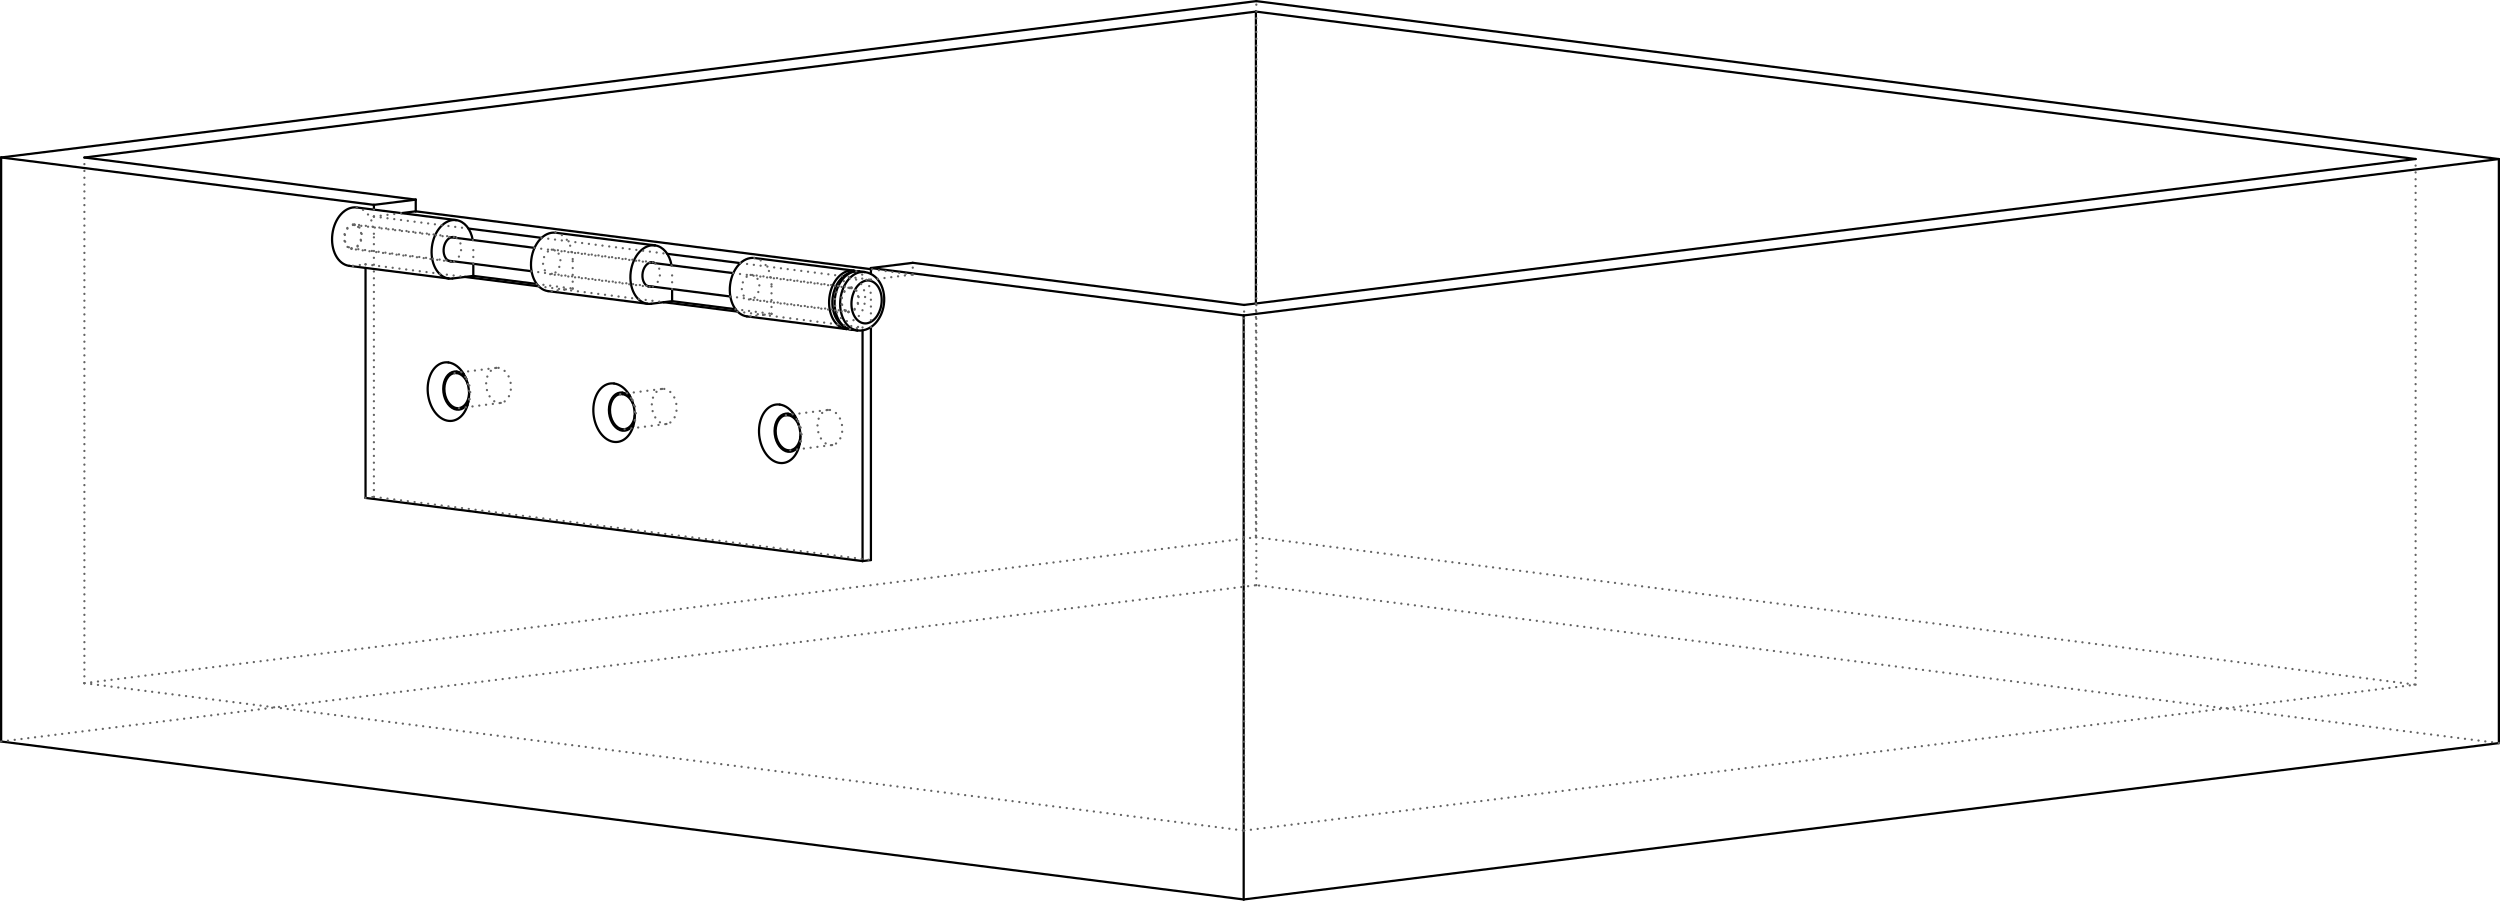
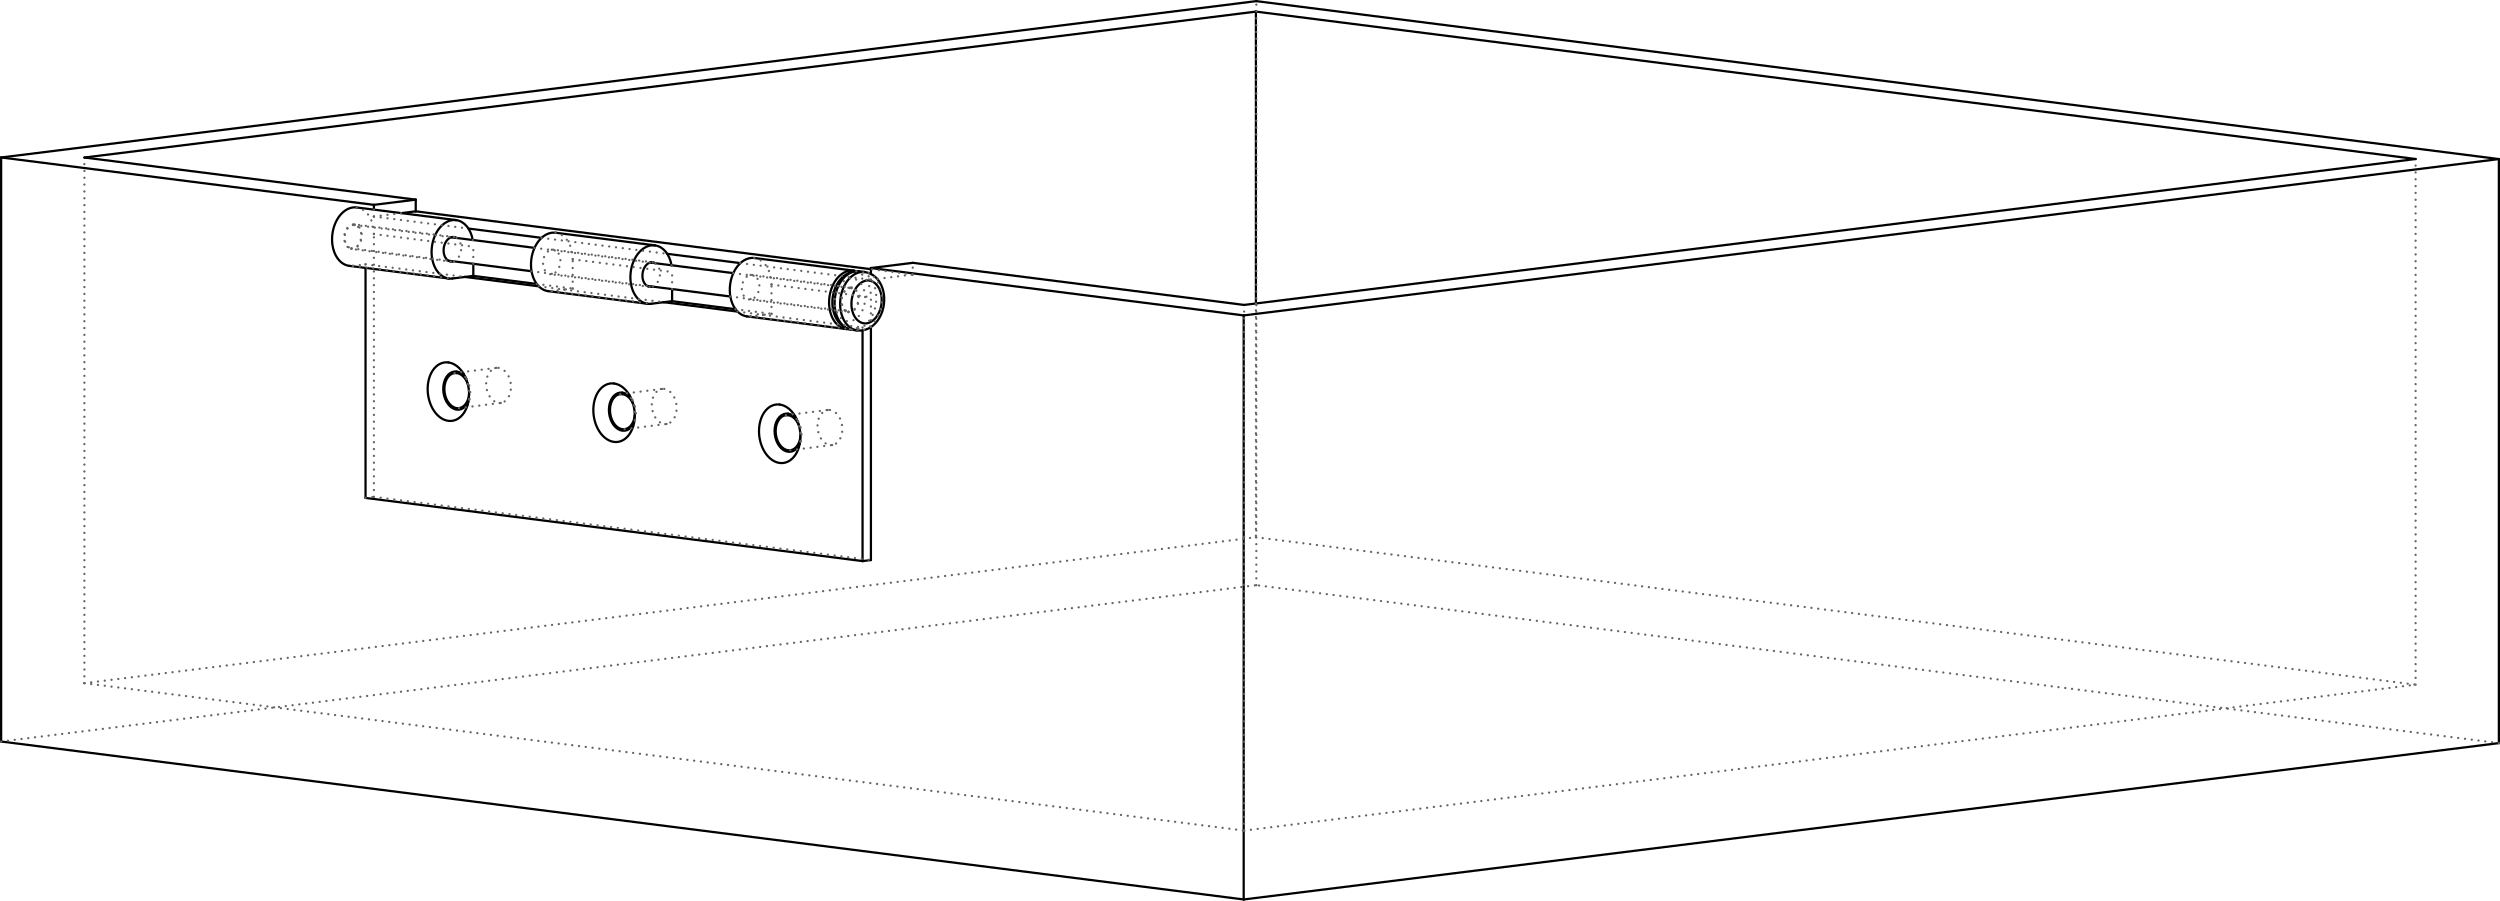
<svg xmlns="http://www.w3.org/2000/svg" width="100.09mm" height="36.056mm" viewBox="-211.605 -94.281 424.64 152.972" version="1.1">
  <g transform="scale(1,-1)" stroke-linecap="round">
    <g fill="none" stroke="rgb(0,0,0)" stroke-width="0.382" id="Visible">
      <line x1="212.845" y1="-31.943" x2="212.845" y2="67.263" />
      <line x1="212.845" y1="67.263" x2="1.789" y2="94.09" />
      <line x1="-0.358" y1="-58.5" x2="212.845" y2="-31.943" />
      <line x1="-0.358" y1="40.705" x2="212.845" y2="67.263" />
      <line x1="-0.358" y1="-58.5" x2="-0.358" y2="40.705" />
      <line x1="-0.358" y1="40.705" x2="-63.675" y2="48.753" />
      <line x1="-56.568" y1="49.639" x2="-63.675" y2="48.753" />
      <line x1="-0.286" y1="42.485" x2="-56.568" y2="49.639" />
      <line x1="-0.286" y1="42.485" x2="198.703" y2="67.272" />
      <line x1="198.703" y1="67.272" x2="1.718" y2="92.311" />
      <line x1="-197.272" y1="67.524" x2="1.718" y2="92.311" />
      <line x1="-140.99" y1="60.37" x2="-197.272" y2="67.524" />
      <line x1="-140.99" y1="60.37" x2="-148.097" y2="59.484" />
      <line x1="-148.097" y1="59.484" x2="-211.414" y2="67.533" />
      <line x1="-211.414" y1="67.533" x2="1.789" y2="94.09" />
      <line x1="-211.414" y1="-31.672" x2="-211.414" y2="67.533" />
      <line x1="-0.358" y1="-58.5" x2="-211.414" y2="-31.672" />
      <line x1="-63.675" y1="47.749" x2="-63.675" y2="48.753" />
      <line x1="-132.042" y1="55.46" x2="-119.637" y2="53.883" />
      <line x1="-98.273" y1="51.167" x2="-85.868" y2="49.59" />
      <line x1="-148.097" y1="58.67" x2="-148.097" y2="59.484" />
      <path d="M -134.027,30.911 A 3.0,2.094 -82.9 0,0 -132.145,29.043" />
      <path d="M -131.93,27.322 A 3.0,2.094 -82.9 0,0 -133.656,24.957" />
      <path d="M -133.656,24.957 A 3.0,2.094 -82.9 0,0 -134.397,30.911" />
      <path d="M -134.397,30.911 A 3.0,2.094 -82.9 0,0 -134.027,30.911" />
      <path d="M -105.886,27.334 A 3.0,2.094 -82.9 0,0 -104.004,25.465" />
      <path d="M -103.79,23.745 A 3.0,2.094 -82.9 0,0 -105.515,21.38" />
      <path d="M -105.515,21.38 A 3.0,2.094 -82.9 0,0 -106.257,27.334" />
      <path d="M -106.257,27.334 A 3.0,2.094 -82.9 0,0 -105.886,27.334" />
      <path d="M -77.745,23.756 A 3.0,2.094 -82.9 0,0 -75.863,21.888" />
      <path d="M -75.649,20.168 A 3.0,2.094 -82.9 0,0 -77.374,17.803" />
      <path d="M -77.374,17.803 A 3,2.094 -82.9 0,0 -78.116,23.757" />
      <path d="M -78.116,23.757 A 3.0,2.094 -82.9 0,0 -77.745,23.756" />
      <line x1="-63.675" y1="48.558" x2="-140.99" y2="58.386" />
      <line x1="-140.99" y1="58.386" x2="-140.99" y2="60.37" />
      <line x1="1.718" y1="92.311" x2="1.718" y2="42.734" />
      <line x1="-143.449" y1="58.079" x2="-140.99" y2="58.386" />
      <line x1="-63.675" y1="-0.849" x2="-63.675" y2="38.726" />
      <line x1="-131.212" y1="47.418" x2="-131.212" y2="49.468" />
      <line x1="-131.212" y1="47.418" x2="-120.457" y2="46.051" />
      <line x1="-97.444" y1="43.125" x2="-86.688" y2="41.758" />
      <line x1="-97.444" y1="43.125" x2="-97.444" y2="45.175" />
      <path d="M -77.745,24.016 A 3.261,2.276 -82.9 0,0 -76.295,23.103" />
      <path d="M -75.769,18.884 A 3.261,2.276 -82.9 1,0 -77.745,24.016" />
      <path d="M -105.886,27.593 A 3.261,2.276 -82.9 0,0 -104.436,26.681" />
      <path d="M -103.91,22.461 A 3.261,2.276 -82.9 1,0 -105.886,27.593" />
      <path d="M -134.027,31.17 A 3.261,2.276 -82.9 0,0 -132.576,30.258" />
      <path d="M -132.051,26.038 A 3.261,2.276 -82.9 1,0 -134.027,31.17" />
      <path d="M -152.281,49.121 A 5,3.525 82.756 0,0 -151.02,59.042" />
      <line x1="-149.518" y1="48.77" x2="-149.518" y2="9.705" />
      <line x1="-149.518" y1="9.705" x2="-65.096" y2="-1.026" />
      <line x1="-65.096" y1="-1.026" x2="-63.675" y2="-0.849" />
      <path d="M -134.766,46.975 A 5.0,3.525 82.756 0,0 -135.396,46.975" />
      <path d="M -135.396,46.975 A 5.0,3.525 82.756 0,0 -134.135,56.895" />
      <path d="M -134.135,56.895 A 5.0,3.525 82.756 0,0 -131.309,53.512" />
      <path d="M -67.412,38.374 A 5.0,3.525 82.756 0,0 -67.858,38.39" />
      <path d="M -67.858,38.39 A 5,3.525 82.756 0,0 -66.597,48.311" />
      <path d="M -66.597,48.311 A 5.0,3.525 82.756 0,0 -66.161,48.215" />
      <line x1="-65.096" y1="38.164" x2="-65.096" y2="-1.026" />
      <line x1="-131.212" y1="47.418" x2="-132.634" y2="47.241" />
      <line x1="-132.634" y1="47.241" x2="-134.766" y2="46.975" />
      <path d="M -134.766,54.019 A 2.1,1.481 82.756 0,0 -134.501,54.019" />
      <path d="M -134.501,54.019 A 2.1,1.481 82.756 0,0 -134.066,53.862" />
      <path d="M -134.57,49.894 A 2.1,1.481 82.756 0,0 -135.031,49.852" />
      <path d="M -135.031,49.852 A 2.1,1.481 82.756 0,0 -134.766,54.019" />
      <path d="M -84.743,40.537 A 5,3.525 82.756 0,0 -83.482,50.457" />
      <line x1="-132.634" y1="47.241" x2="-120.111" y2="45.649" />
      <path d="M -118.512,44.829 A 5.0,3.525 82.756 0,0 -117.251,54.749" />
      <line x1="-98.865" y1="42.948" x2="-86.342" y2="41.356" />
      <line x1="-97.444" y1="43.125" x2="-98.865" y2="42.948" />
      <path d="M -100.997,42.683 A 5.0,3.525 82.756 0,0 -101.627,42.683" />
      <path d="M -101.627,42.683 A 5.0,3.525 82.756 0,0 -100.366,52.603" />
      <path d="M -100.366,52.603 A 5.0,3.525 82.756 0,0 -97.54,49.22" />
      <line x1="-98.865" y1="42.948" x2="-100.997" y2="42.683" />
      <path d="M -100.997,49.726 A 2.1,1.481 82.756 0,0 -100.732,49.726" />
      <path d="M -100.732,49.726 A 2.1,1.481 82.756 0,0 -100.297,49.57" />
      <path d="M -100.801,45.602 A 2.1,1.481 82.756 0,0 -101.262,45.56" />
      <path d="M -101.262,45.56 A 2.1,1.481 82.756 0,0 -100.997,49.726" />
      <path d="M -79.166,25.564 A 5.0,3.49 97.1 1,1 -75.904,18.332" />
      <path d="M -75.904,18.332 A 5.0,3.49 97.1 0,1 -76.561,23.605" />
      <path d="M -76.561,23.605 A 5.0,3.49 97.1 0,1 -79.166,25.564" />
      <path d="M -107.307,29.141 A 5.0,3.49 97.1 1,1 -104.045,21.909" />
      <path d="M -104.045,21.909 A 5.0,3.49 97.1 0,1 -104.702,27.182" />
      <path d="M -104.702,27.182 A 5.0,3.49 97.1 0,1 -107.307,29.141" />
      <path d="M -135.448,32.718 A 5.0,3.49 97.1 1,1 -132.186,25.486" />
      <path d="M -132.186,25.486 A 5.0,3.49 97.1 0,1 -132.843,30.759" />
      <path d="M -132.843,30.759 A 5.0,3.49 97.1 0,1 -135.448,32.718" />
      <path d="M -66.29,48.191 A 5.0,3.525 -97.244 0,1 -66.92,38.271" />
      <path d="M -65.659,48.191 A 5.0,3.525 -97.244 0,1 -66.29,48.191" />
      <path d="M -65.352,48.072 A 5.0,3.525 -97.244 0,1 -65.982,38.152" />
      <path d="M -64.721,48.072 A 5.0,3.525 -97.244 0,1 -65.352,48.072" />
      <path d="M -64.414,46.63 A 3.667,2.585 -97.244 0,1 -64.414,39.355 A 3.667,2.585 -97.244 0,1 -64.414,46.63" />
      <line x1="-134.135" y1="56.895" x2="-151.02" y2="59.042" />
      <line x1="-135.396" y1="46.975" x2="-152.281" y2="49.121" />
      <line x1="-66.597" y1="48.311" x2="-83.482" y2="50.457" />
      <line x1="-67.858" y1="38.39" x2="-84.743" y2="40.537" />
      <line x1="-100.366" y1="52.603" x2="-117.251" y2="54.749" />
      <line x1="-101.627" y1="42.683" x2="-118.512" y2="44.829" />
      <path d="M -66.455,48.192 C -67.456,48.07 -68.382,47.469 -69.041,46.597 C -69.644,45.806 -70.041,44.789 -70.176,43.735 C -70.374,42.227 -70.022,40.665 -69.177,39.6 C -68.608,38.873 -67.799,38.379 -66.92,38.271" />
      <path d="M -65.659,48.191 Q -66.056,48.241 -66.455,48.192" />
      <line x1="-66.92" y1="38.271" x2="-65.982" y2="38.152" />
      <line x1="-65.659" y1="48.191" x2="-64.721" y2="48.072" />
      <path d="M -65.982,38.152 C -65.334,38.068 -64.665,38.194 -64.068,38.497 C -63.608,38.728 -63.19,39.06 -62.83,39.466 C -62.114,40.273 -61.636,41.379 -61.476,42.537 C -61.258,44.06 -61.603,45.648 -62.454,46.728 C -62.61,46.929 -62.782,47.11 -62.969,47.273 C -63.469,47.708 -64.08,47.992 -64.721,48.072" />
      <line x1="-135.466" y1="50.008" x2="-121.339" y2="48.212" />
      <line x1="-101.697" y1="45.716" x2="-87.57" y2="43.92" />
      <line x1="-134.961" y1="53.976" x2="-120.834" y2="52.181" />
      <line x1="-101.193" y1="49.684" x2="-87.065" y2="47.888" />
    </g>
    <g fill="none" stroke="rgb(99,99,99)" stroke-width="0.382" id="Hidden" stroke-dasharray="0.01 1.15">
      <line x1="1.789" y1="-5.115" x2="1.789" y2="94.09" />
      <line x1="212.845" y1="-31.943" x2="1.789" y2="-5.115" />
      <line x1="-211.414" y1="-31.672" x2="1.789" y2="-5.115" />
      <line x1="-63.675" y1="46.769" x2="-63.675" y2="47.749" />
      <line x1="-148.097" y1="57.5" x2="-132.042" y2="55.46" />
      <line x1="-119.637" y1="53.883" x2="-98.273" y2="51.167" />
      <line x1="-85.868" y1="49.59" x2="-63.675" y2="46.769" />
      <line x1="-148.097" y1="57.5" x2="-148.097" y2="58.67" />
      <path d="M -132.145,29.043 A 3.0,2.094 -82.9 0,0 -131.93,27.322" />
      <path d="M -104.004,25.465 A 3.0,2.094 -82.9 0,0 -103.79,23.745" />
      <path d="M -75.863,21.888 A 3.0,2.094 -82.9 0,0 -75.649,20.168" />
      <line x1="-63.675" y1="46.769" x2="-56.568" y2="47.654" />
      <line x1="-56.568" y1="47.654" x2="-56.568" y2="49.639" />
      <line x1="-0.286" y1="-46.8" x2="-0.286" y2="42.485" />
      <line x1="-197.272" y1="-21.761" x2="-0.286" y2="-46.8" />
      <line x1="-56.568" y1="47.654" x2="-63.675" y2="48.558" />
      <line x1="-197.272" y1="-21.761" x2="-197.272" y2="67.524" />
      <path d="M -126.92,31.796 A 3.0,2.094 -82.9 0,0 -126.549,25.843" />
      <path d="M -126.549,25.843 A 3,2.094 -82.9 0,0 -127.291,31.797" />
      <path d="M -127.291,31.797 A 3.0,2.094 -82.9 0,0 -126.92,31.796" />
      <path d="M -98.779,28.219 A 3.0,2.094 -82.9 0,0 -98.408,22.266" />
      <path d="M -98.408,22.266 A 3,2.094 -82.9 0,0 -99.15,28.22" />
      <path d="M -99.15,28.22 A 3.0,2.094 -82.9 0,0 -98.779,28.219" />
      <path d="M -70.638,24.642 A 3.0,2.094 -82.9 0,0 -70.267,18.689" />
      <path d="M -70.267,18.689 A 3.0,2.094 -82.9 0,0 -71.009,24.643" />
      <path d="M -71.009,24.643 A 3.0,2.094 -82.9 0,0 -70.638,24.642" />
      <line x1="198.703" y1="-22.013" x2="198.703" y2="67.272" />
      <line x1="-0.286" y1="-46.8" x2="198.703" y2="-22.013" />
      <line x1="1.718" y1="3.026" x2="198.703" y2="-22.013" />
      <line x1="1.718" y1="42.734" x2="1.718" y2="3.026" />
      <line x1="-197.272" y1="-21.761" x2="1.718" y2="3.026" />
      <line x1="-148.097" y1="57.5" x2="-143.449" y2="58.079" />
      <line x1="-148.097" y1="9.882" x2="-148.097" y2="54.524" />
      <line x1="-148.097" y1="9.882" x2="-63.675" y2="-0.849" />
      <line x1="-63.675" y1="38.726" x2="-63.675" y2="43.793" />
      <line x1="-131.212" y1="49.468" x2="-131.212" y2="52.378" />
      <line x1="-120.457" y1="46.051" x2="-114.328" y2="45.271" />
      <line x1="-80.559" y1="40.979" x2="-80.559" y2="45.939" />
      <line x1="-114.328" y1="45.271" x2="-114.328" y2="50.232" />
      <line x1="-86.688" y1="41.758" x2="-80.559" y2="40.979" />
      <line x1="-97.444" y1="45.175" x2="-97.444" y2="48.086" />
      <path d="M -76.295,23.103 A 3.261,2.276 -82.9 0,0 -76.046,22.738" />
      <path d="M -76.046,22.738 A 3.261,2.276 -82.9 0,0 -75.617,19.299" />
      <path d="M -75.617,19.299 A 3.261,2.276 -82.9 0,0 -75.769,18.884" />
      <path d="M -104.436,26.681 A 3.261,2.276 -82.9 0,0 -104.186,26.315" />
      <path d="M -104.186,26.315 A 3.261,2.276 -82.9 0,0 -103.758,22.876" />
      <path d="M -103.758,22.876 A 3.261,2.276 -82.9 0,0 -103.91,22.461" />
      <path d="M -132.576,30.258 A 3.261,2.276 -82.9 0,0 -132.327,29.892" />
      <path d="M -132.327,29.892 A 3.261,2.276 -82.9 0,0 -131.899,26.453" />
      <path d="M -131.899,26.453 A 3.261,2.276 -82.9 0,0 -132.051,26.038" />
      <path d="M -151.65,49.121 A 5.0,3.525 82.756 0,0 -152.281,49.121" />
      <path d="M -151.02,59.042 A 5.0,3.525 82.756 0,0 -148.097,54.524" />
      <line x1="-151.65" y1="49.121" x2="-149.518" y2="49.387" />
      <line x1="-149.518" y1="49.387" x2="-149.518" y2="48.77" />
      <line x1="-149.518" y1="9.705" x2="-148.097" y2="9.882" />
      <path d="M -151.65,56.165 A 2.1,1.481 -97.244 0,1 -151.915,51.998" />
      <path d="M -151.915,51.998 A 2.1,1.481 -97.244 0,1 -151.385,56.165" />
      <path d="M -151.385,56.165 A 2.1,1.481 -97.244 0,1 -151.65,56.165" />
      <path d="M -131.309,53.512 A 5.0,3.525 82.756 0,0 -131.212,52.378" />
      <path d="M -67.228,38.39 A 5.0,3.525 82.756 0,0 -67.412,38.374" />
      <path d="M -66.161,48.215 A 5.0,3.525 82.756 0,0 -63.675,43.793" />
      <line x1="-65.096" y1="38.656" x2="-65.096" y2="38.164" />
      <line x1="-67.228" y1="38.39" x2="-65.096" y2="38.656" />
      <path d="M -67.228,46.988 A 3.667,2.585 -97.244 0,1 -67.228,39.713 A 3.667,2.585 -97.244 0,1 -67.228,46.988" />
      <path d="M -134.066,53.862 A 2.1,1.481 82.756 0,0 -134.57,49.894" />
      <path d="M -84.112,40.536 A 5.0,3.525 82.756 0,0 -84.743,40.537" />
      <path d="M -83.482,50.457 A 5.0,3.525 82.756 0,0 -80.559,45.939" />
      <line x1="-114.328" y1="45.271" x2="-115.749" y2="45.094" />
      <line x1="-120.111" y1="45.649" x2="-115.749" y2="45.094" />
      <line x1="-80.559" y1="40.979" x2="-81.98" y2="40.802" />
      <line x1="-81.98" y1="40.802" x2="-84.112" y2="40.536" />
      <path d="M -84.112,47.58 A 2.1,1.481 82.756 0,0 -83.848,47.58" />
      <path d="M -83.848,47.58 A 2.1,1.481 82.756 0,0 -84.377,43.413" />
      <path d="M -84.377,43.413 A 2.1,1.481 82.756 0,0 -84.112,47.58" />
      <line x1="-115.749" y1="45.094" x2="-117.881" y2="44.829" />
      <path d="M -117.881,44.829 A 5.0,3.525 82.756 0,0 -118.512,44.829" />
      <path d="M -117.251,54.749 A 5.0,3.525 82.756 0,0 -114.328,50.232" />
      <path d="M -117.881,51.872 A 2.1,1.481 82.756 0,0 -117.617,51.872" />
      <path d="M -117.617,51.872 A 2.1,1.481 82.756 0,0 -118.146,47.706" />
      <path d="M -118.146,47.706 A 2.1,1.481 82.756 0,0 -117.881,51.872" />
      <line x1="-86.342" y1="41.356" x2="-81.98" y2="40.802" />
      <path d="M -97.54,49.22 A 5.0,3.525 82.756 0,0 -97.444,48.086" />
      <path d="M -100.297,49.57 A 2.1,1.481 82.756 0,0 -100.801,45.602" />
      <line x1="-149.518" y1="49.387" x2="-132.634" y2="47.241" />
      <line x1="-115.749" y1="45.094" x2="-98.865" y2="42.948" />
      <line x1="-81.98" y1="40.802" x2="-65.096" y2="38.656" />
      <path d="M -67.228,45.434 A 2.1,1.481 -97.244 0,1 -67.493,41.267" />
      <path d="M -67.493,41.267 A 2.1,1.481 -97.244 0,1 -66.963,45.434" />
      <path d="M -66.963,45.434 A 2.1,1.481 -97.244 0,1 -67.228,45.434" />
      <path d="M -67.228,45.335 A 2.0,1.41 -97.244 0,1 -67.48,41.366" />
      <path d="M -67.48,41.366 A 2.0,1.41 -97.244 0,1 -66.976,45.334" />
      <path d="M -66.976,45.334 A 2.0,1.41 -97.244 0,1 -67.228,45.335" />
      <path d="M -151.65,56.066 A 2.0,1.41 -97.244 0,1 -151.902,52.098" />
      <path d="M -151.902,52.098 A 2.0,1.41 -97.244 0,1 -151.398,56.066" />
      <path d="M -151.398,56.066 A 2.0,1.41 -97.244 0,1 -151.65,56.066" />
      <line x1="-133.656" y1="24.957" x2="-126.549" y2="25.843" />
      <line x1="-134.397" y1="30.911" x2="-127.291" y2="31.797" />
      <line x1="-105.515" y1="21.38" x2="-98.408" y2="22.266" />
      <line x1="-106.257" y1="27.334" x2="-99.15" y2="28.22" />
      <line x1="-77.374" y1="17.803" x2="-70.267" y2="18.689" />
      <line x1="-78.116" y1="23.757" x2="-71.009" y2="24.643" />
      <line x1="-75.617" y1="19.299" x2="-75.904" y2="18.332" />
      <line x1="-76.046" y1="22.738" x2="-76.561" y2="23.605" />
      <line x1="-103.758" y1="22.876" x2="-104.045" y2="21.909" />
      <line x1="-104.186" y1="26.315" x2="-104.702" y2="27.182" />
      <line x1="-131.899" y1="26.453" x2="-132.186" y2="25.486" />
      <line x1="-132.327" y1="29.892" x2="-132.843" y2="30.759" />
      <line x1="-134.501" y1="54.019" x2="-151.385" y2="56.165" />
      <line x1="-135.031" y1="49.852" x2="-151.915" y2="51.998" />
      <line x1="-66.963" y1="45.434" x2="-83.848" y2="47.58" />
      <line x1="-67.493" y1="41.267" x2="-84.377" y2="43.413" />
      <line x1="-100.732" y1="49.726" x2="-117.617" y2="51.872" />
      <line x1="-101.262" y1="45.56" x2="-118.146" y2="47.706" />
      <line x1="-151.902" y1="52.098" x2="-135.466" y2="50.008" />
      <line x1="-121.339" y1="48.212" x2="-101.697" y2="45.716" />
      <line x1="-87.57" y1="43.92" x2="-67.48" y2="41.366" />
      <line x1="-151.398" y1="56.066" x2="-134.961" y2="53.976" />
      <line x1="-120.834" y1="52.181" x2="-101.193" y2="49.684" />
      <line x1="-87.065" y1="47.888" x2="-66.976" y2="45.334" />
+       <line x1="-148.097" y1="54.524" x2="-131.212" y2="52.378" />
+       <line x1="-80.559" y1="45.939" x2="-63.675" y2="43.793" />
+       <line x1="-114.328" y1="50.232" x2="-97.444" y2="48.086" />
+       <line x1="-151.65" y1="49.121" x2="-134.766" y2="46.975" />
+       <line x1="-84.112" y1="40.536" x2="-67.228" y2="38.39" />
+       <line x1="-117.881" y1="44.829" x2="-100.997" y2="42.683" />
+       <path d="M -66.92,38.271 A 5.0,3.525 -97.244 0,1 -65.659,48.191" />
+       <path d="M -65.982,38.152 A 5,3.525 -97.244 0,1 -64.721,48.072" />
    </g>
  </g>
</svg>
